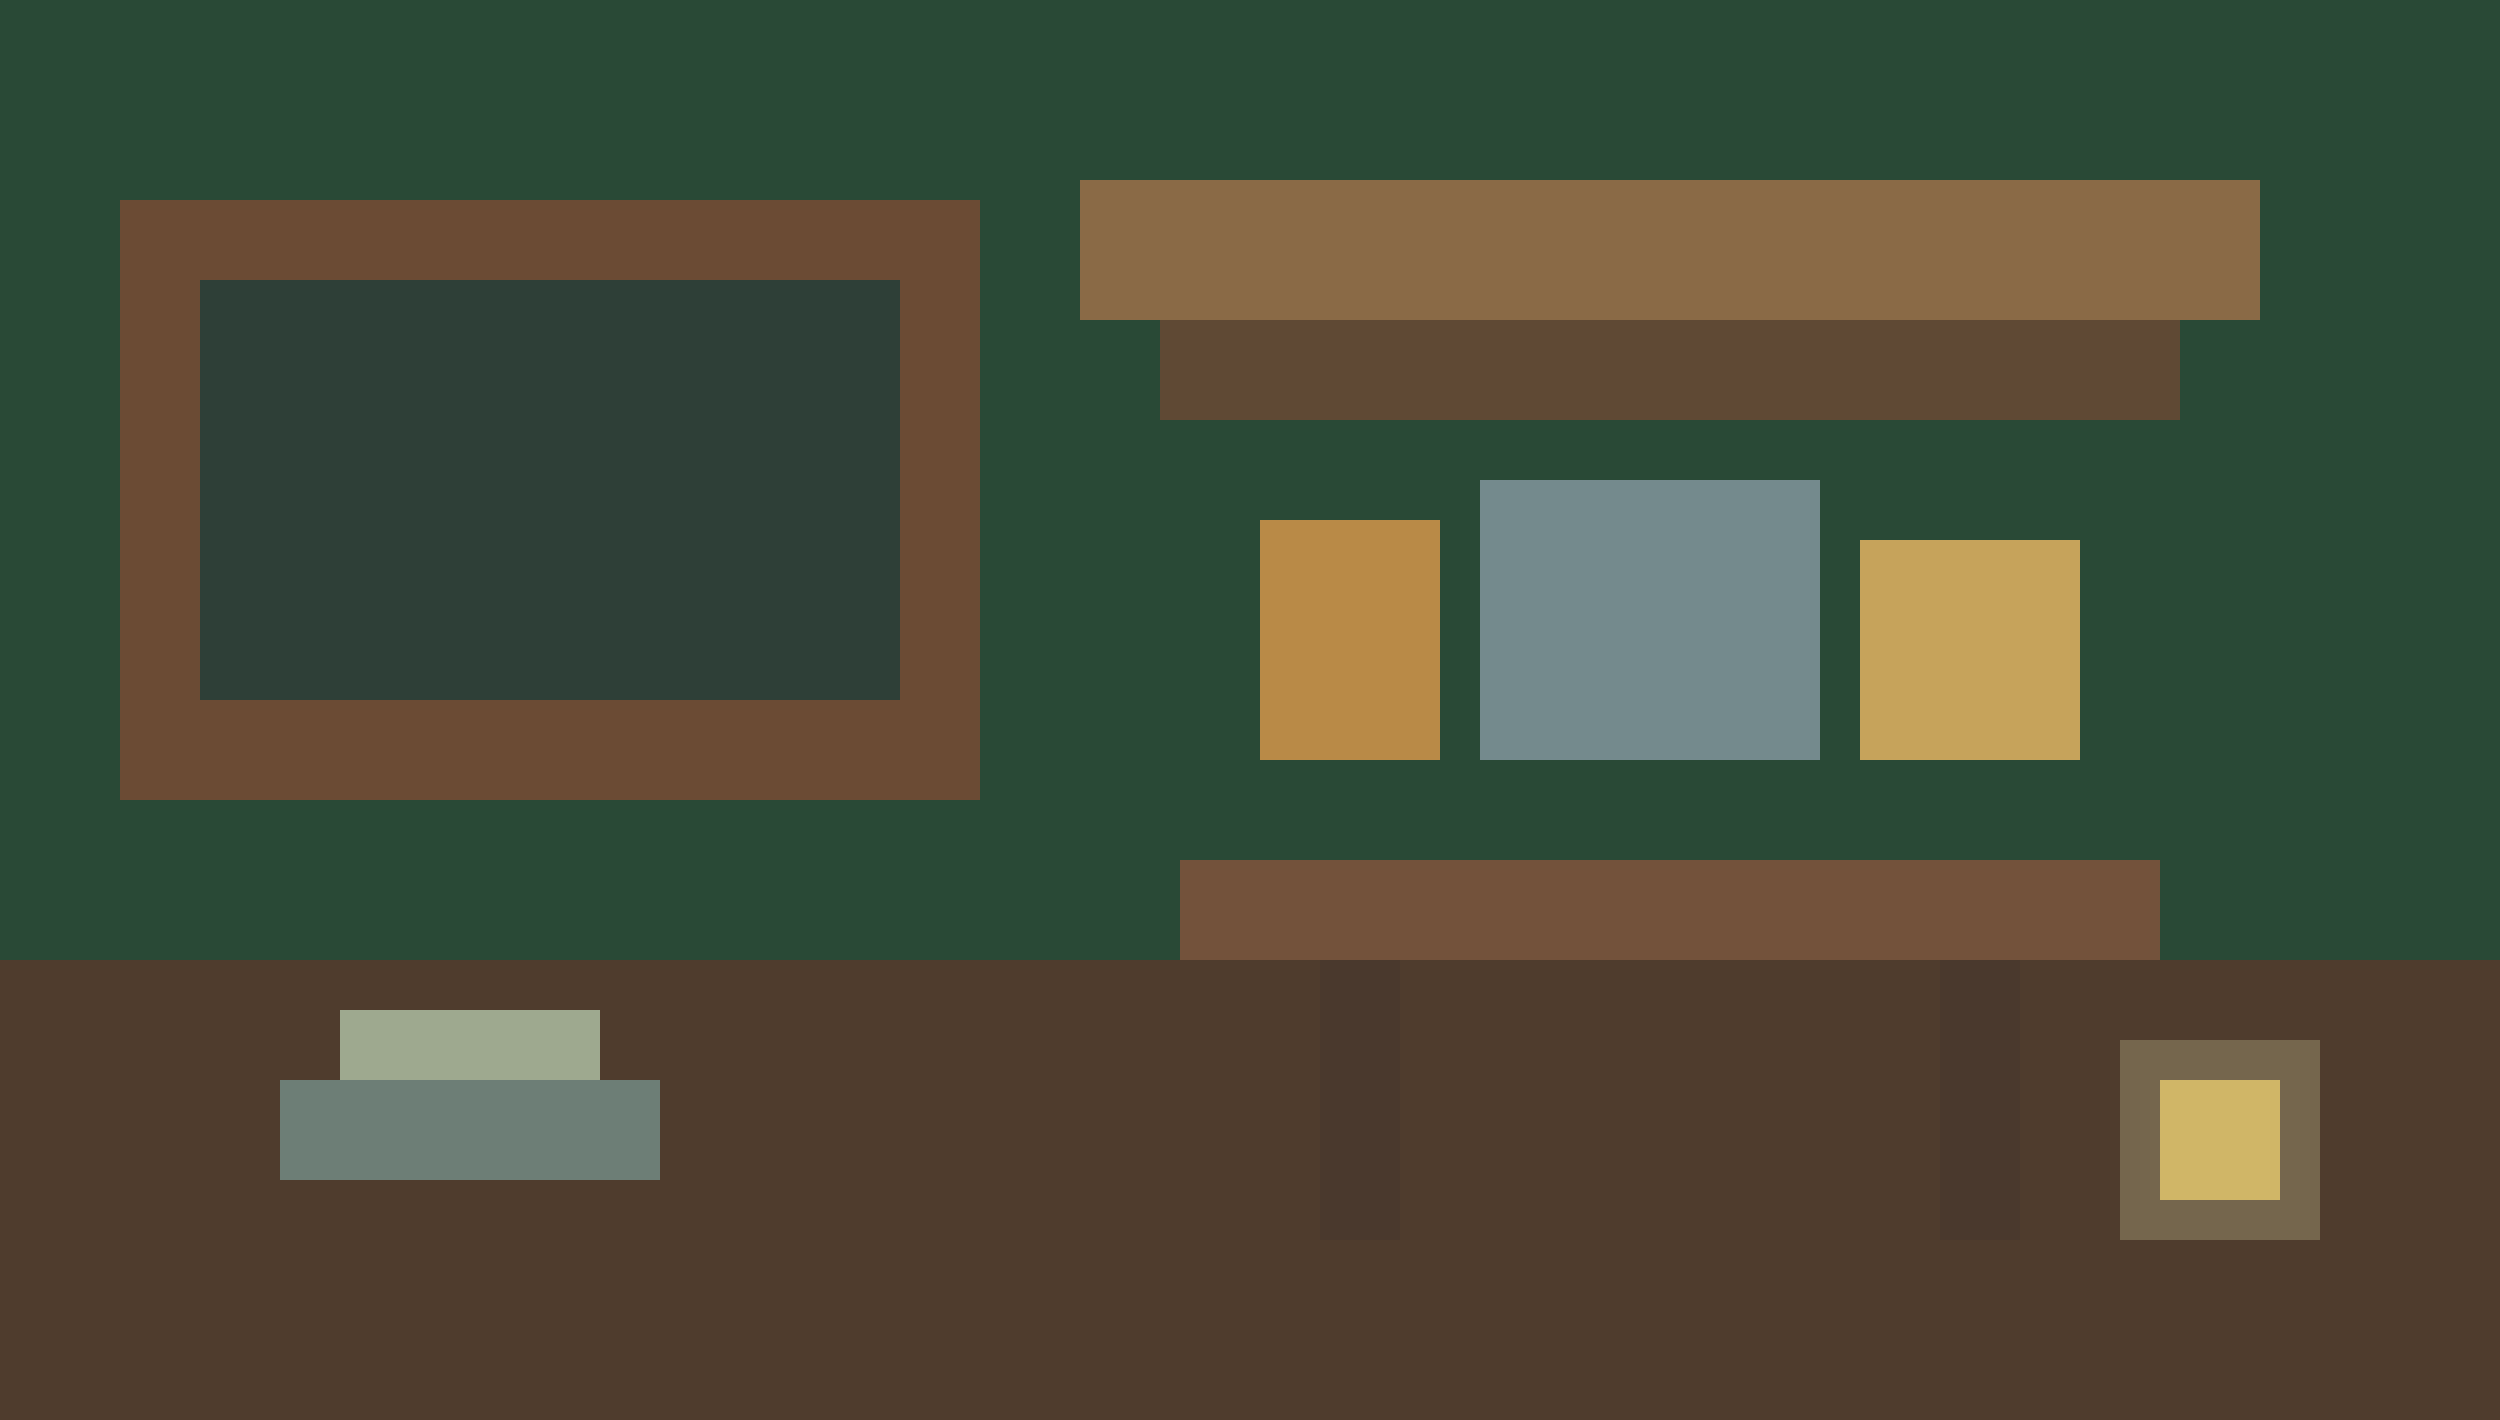
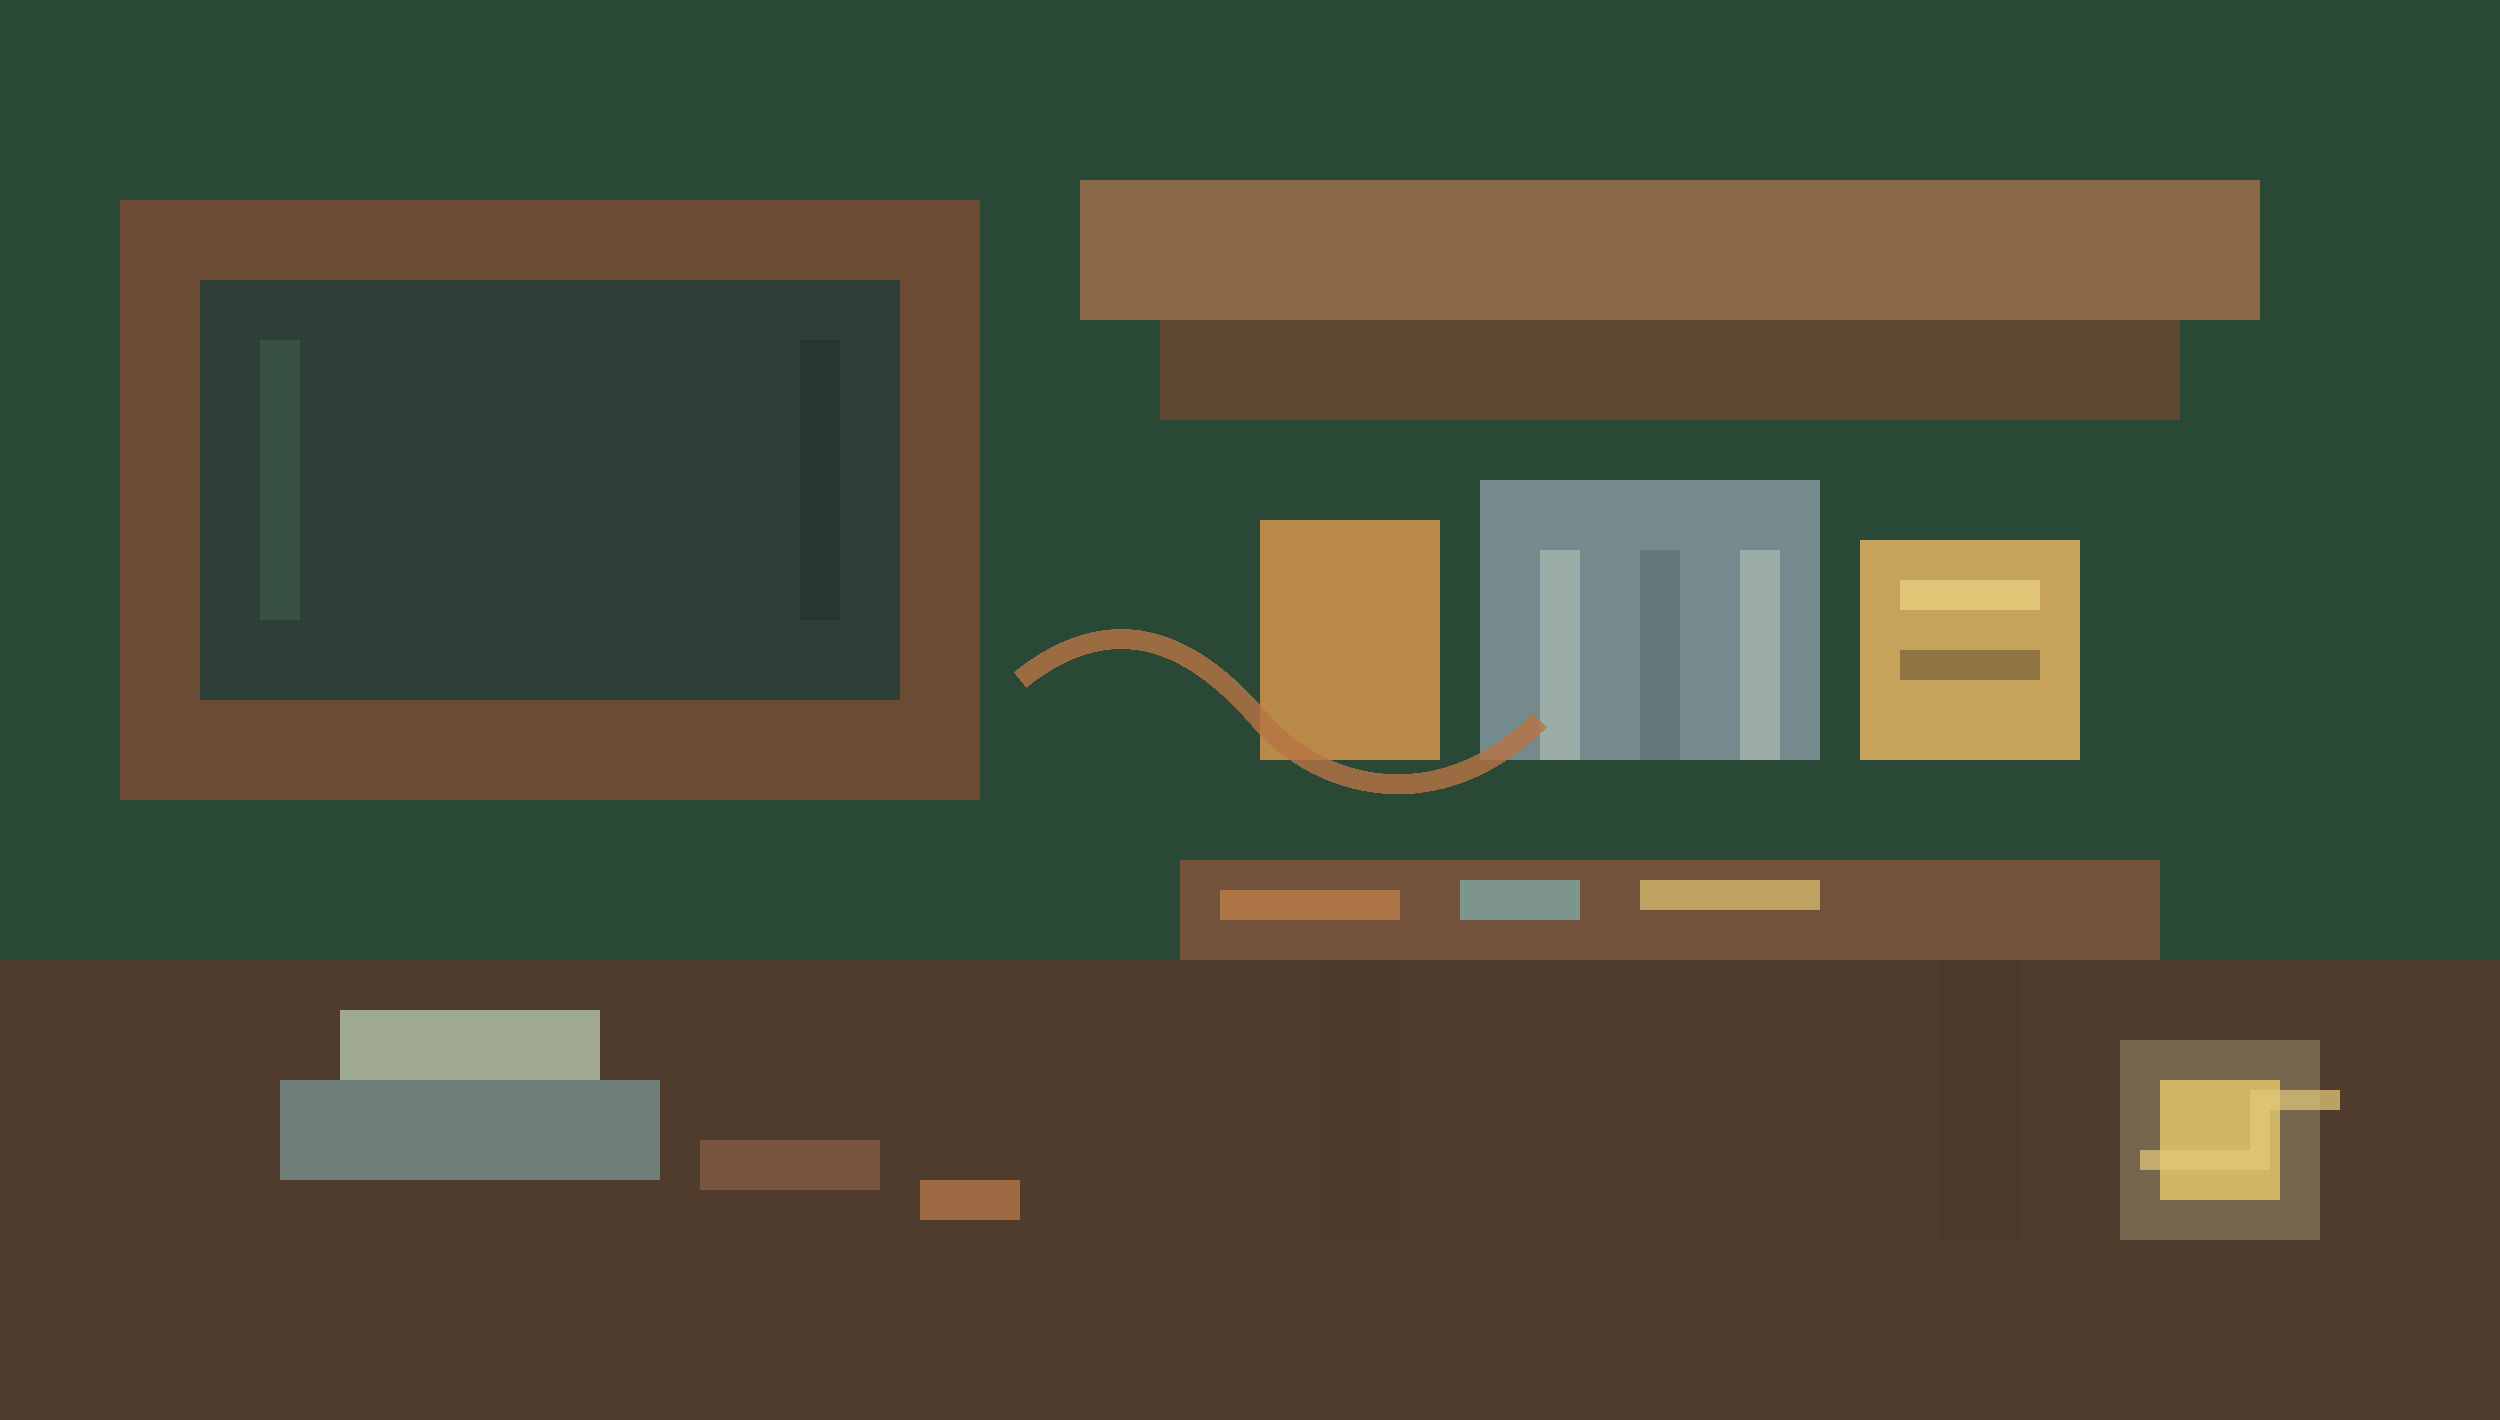
<svg xmlns="http://www.w3.org/2000/svg" width="250" height="142" viewBox="0 0 250 142" shape-rendering="crispEdges">
  <rect width="250" height="142" fill="#294936" />
  <rect y="96" width="250" height="46" fill="#4f3c2d" />
  <rect x="12" y="20" width="86" height="60" fill="#6b4b34" />
  <rect x="20" y="28" width="70" height="42" fill="#2e3f37" />
  <rect x="108" y="18" width="118" height="14" fill="#8a6a46" />
  <rect x="116" y="32" width="102" height="10" fill="#5f4934" />
  <rect x="126" y="52" width="18" height="24" fill="#b98a47" />
  <rect x="148" y="48" width="34" height="28" fill="#748a8d" />
  <rect x="186" y="54" width="22" height="22" fill="#c6a35b" />
  <rect x="118" y="86" width="98" height="10" fill="#73523b" />
  <rect x="132" y="96" width="8" height="28" fill="#4a392d" />
  <rect x="194" y="96" width="8" height="28" fill="#4a392d" />
  <rect x="28" y="108" width="38" height="10" fill="#6d7e76" />
  <rect x="34" y="101" width="26" height="7" fill="#9ea98f" />
  <rect x="212" y="104" width="20" height="20" fill="#75664d" />
  <rect x="216" y="108" width="12" height="12" fill="#d0b667" />
+   <g opacity="0.92">
+     <rect x="26" y="34" width="4" height="28" fill="#385247" />
+     <rect x="80" y="34" width="4" height="28" fill="#24362f" />
+     <rect x="154" y="55" width="4" height="21" fill="#9fb0aa" />
+     <rect x="164" y="55" width="4" height="21" fill="#5f7578" />
+     <rect x="174" y="55" width="4" height="21" fill="#9fb0aa" />
+     <rect x="190" y="58" width="14" height="3" fill="#e2c978" />
+     <rect x="190" y="65" width="14" height="3" fill="#8a713f" />
+     <rect x="122" y="89" width="18" height="3" fill="#b27745" />
+     <rect x="146" y="88" width="12" height="4" fill="#7e9b92" />
+     <rect x="164" y="88" width="18" height="3" fill="#c4aa63" />
+     <rect x="70" y="114" width="18" height="5" fill="#7d5740" />
+     <rect x="92" y="118" width="10" height="4" fill="#a56d44" />
+   </g>
+   <path d="M102 68 C112 60 120 65 126 72 S144 82 154 72" fill="none" stroke="#b87345" stroke-width="2" opacity="0.8" />
+   <path d="M214 116 h12 v-6 h8" fill="none" stroke="#e2c978" stroke-width="2" opacity="0.72" />
</svg>
